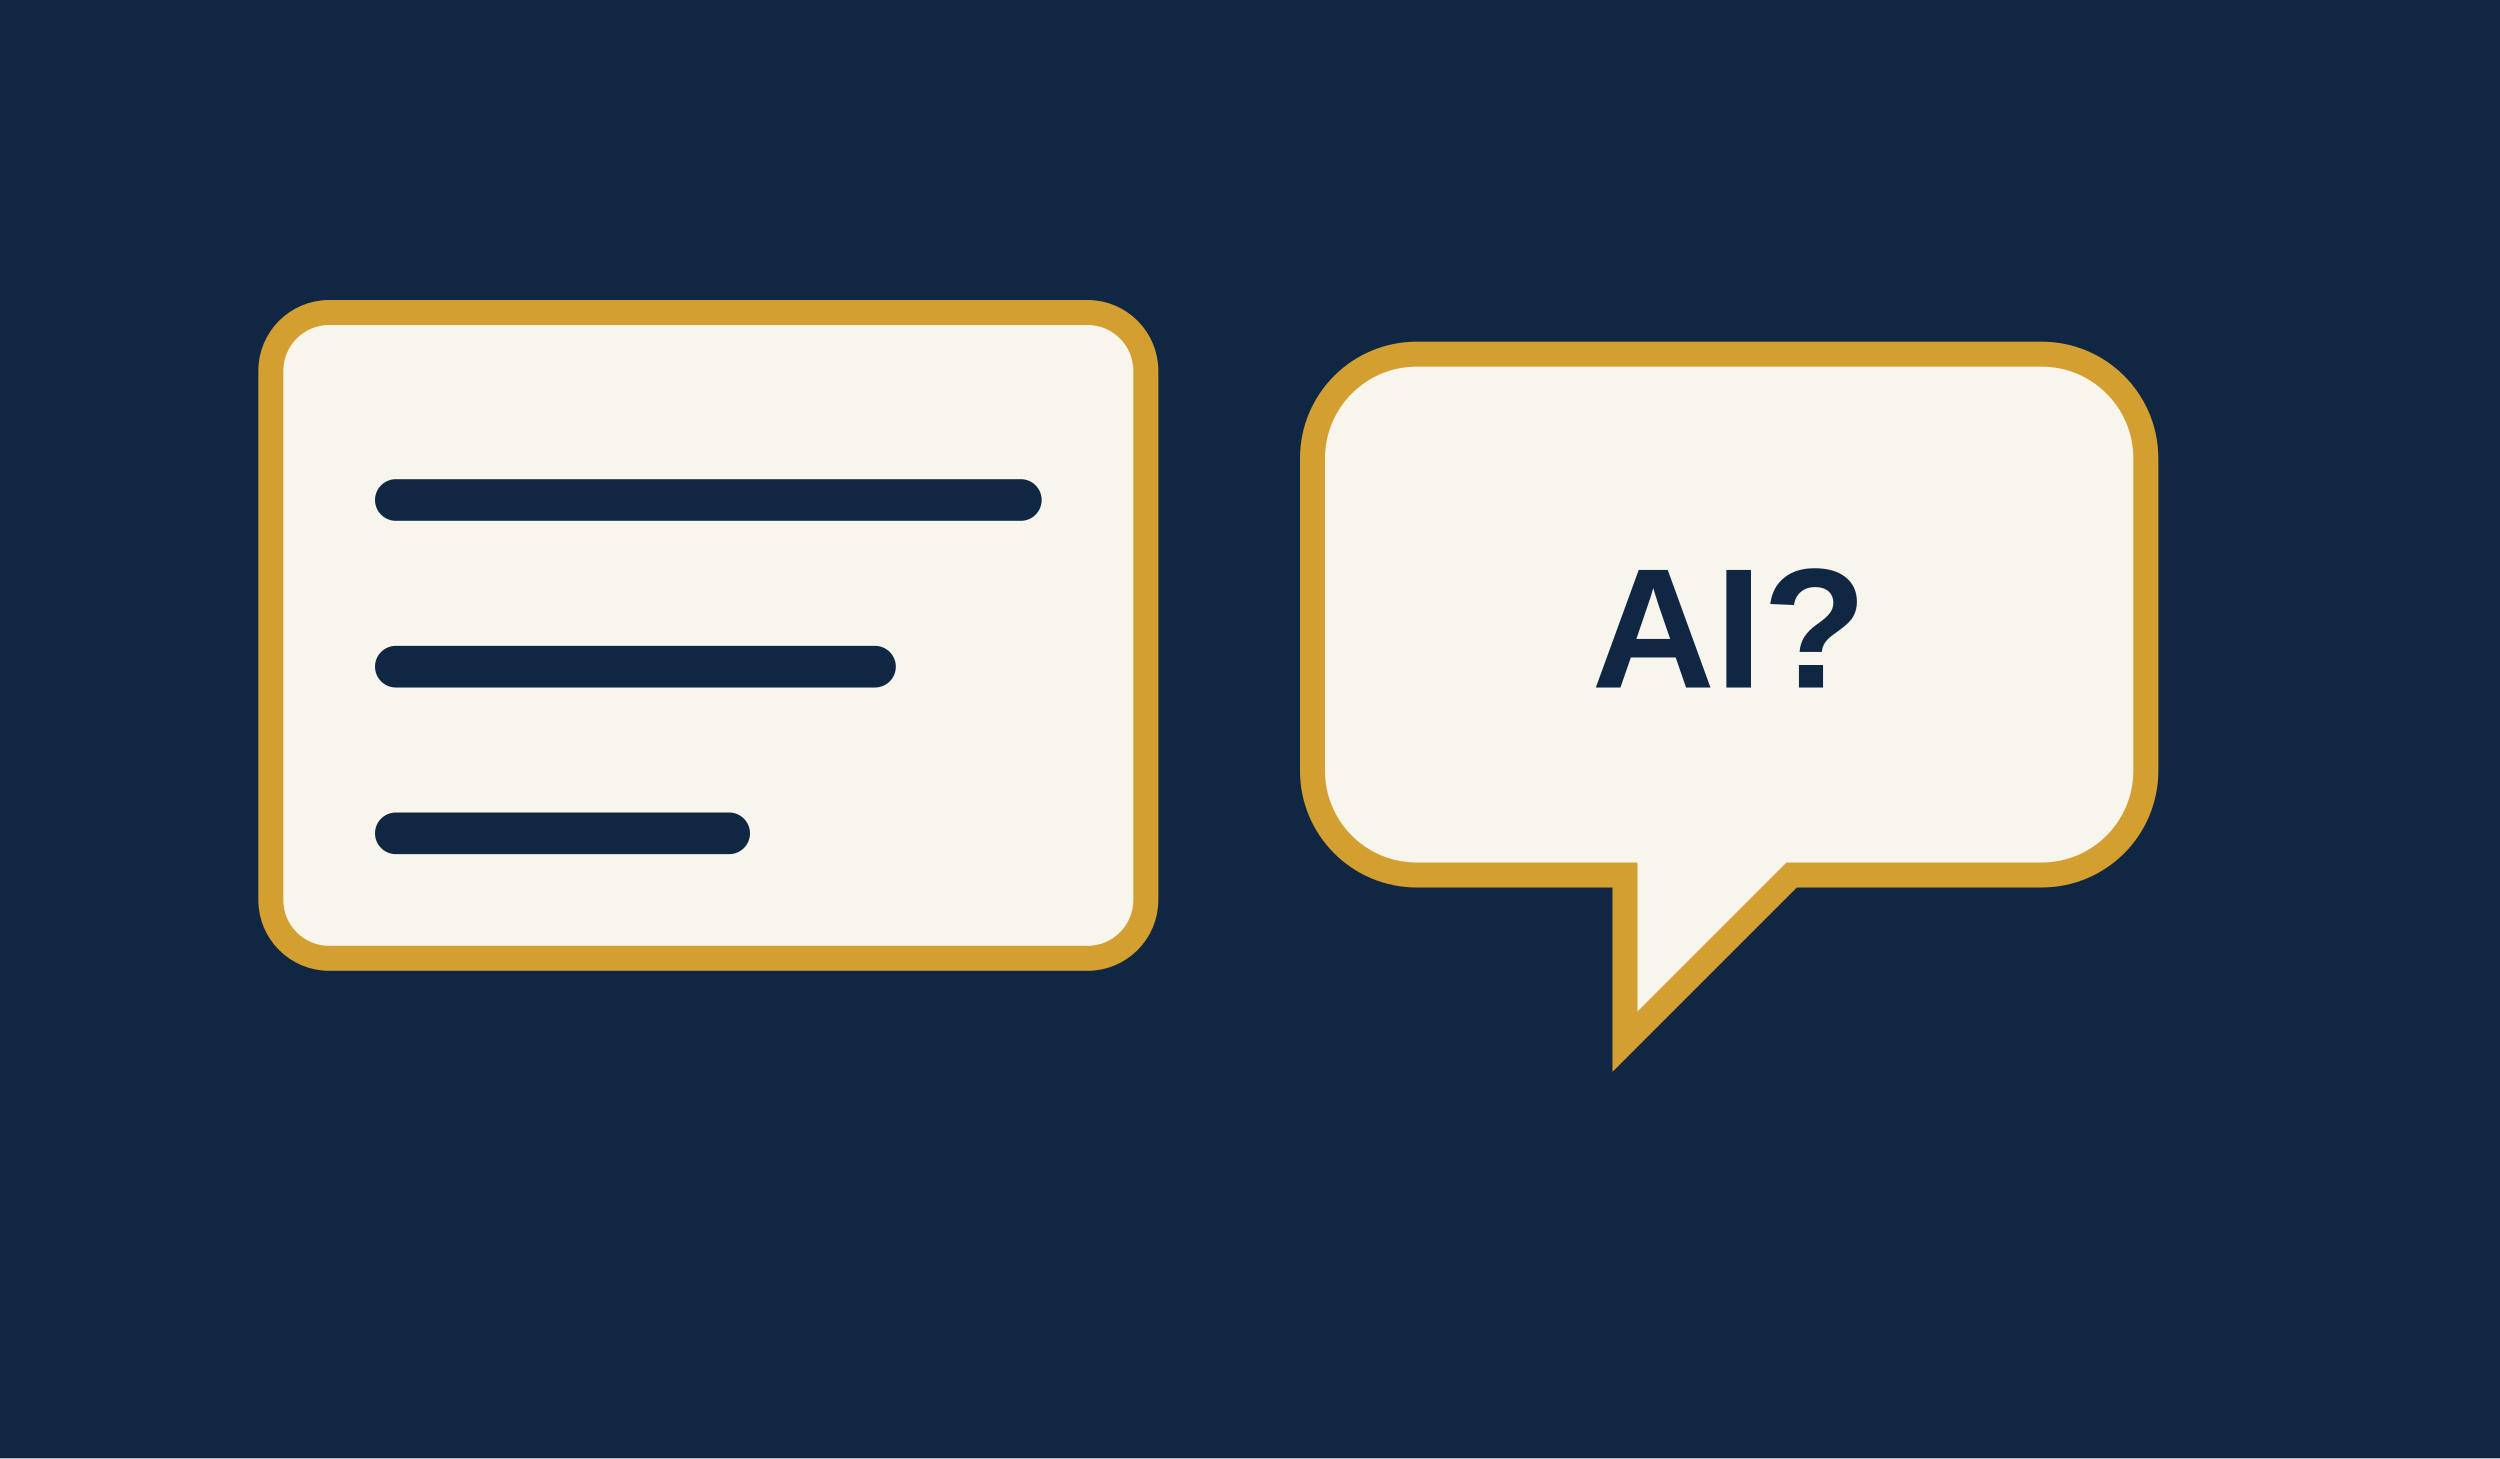
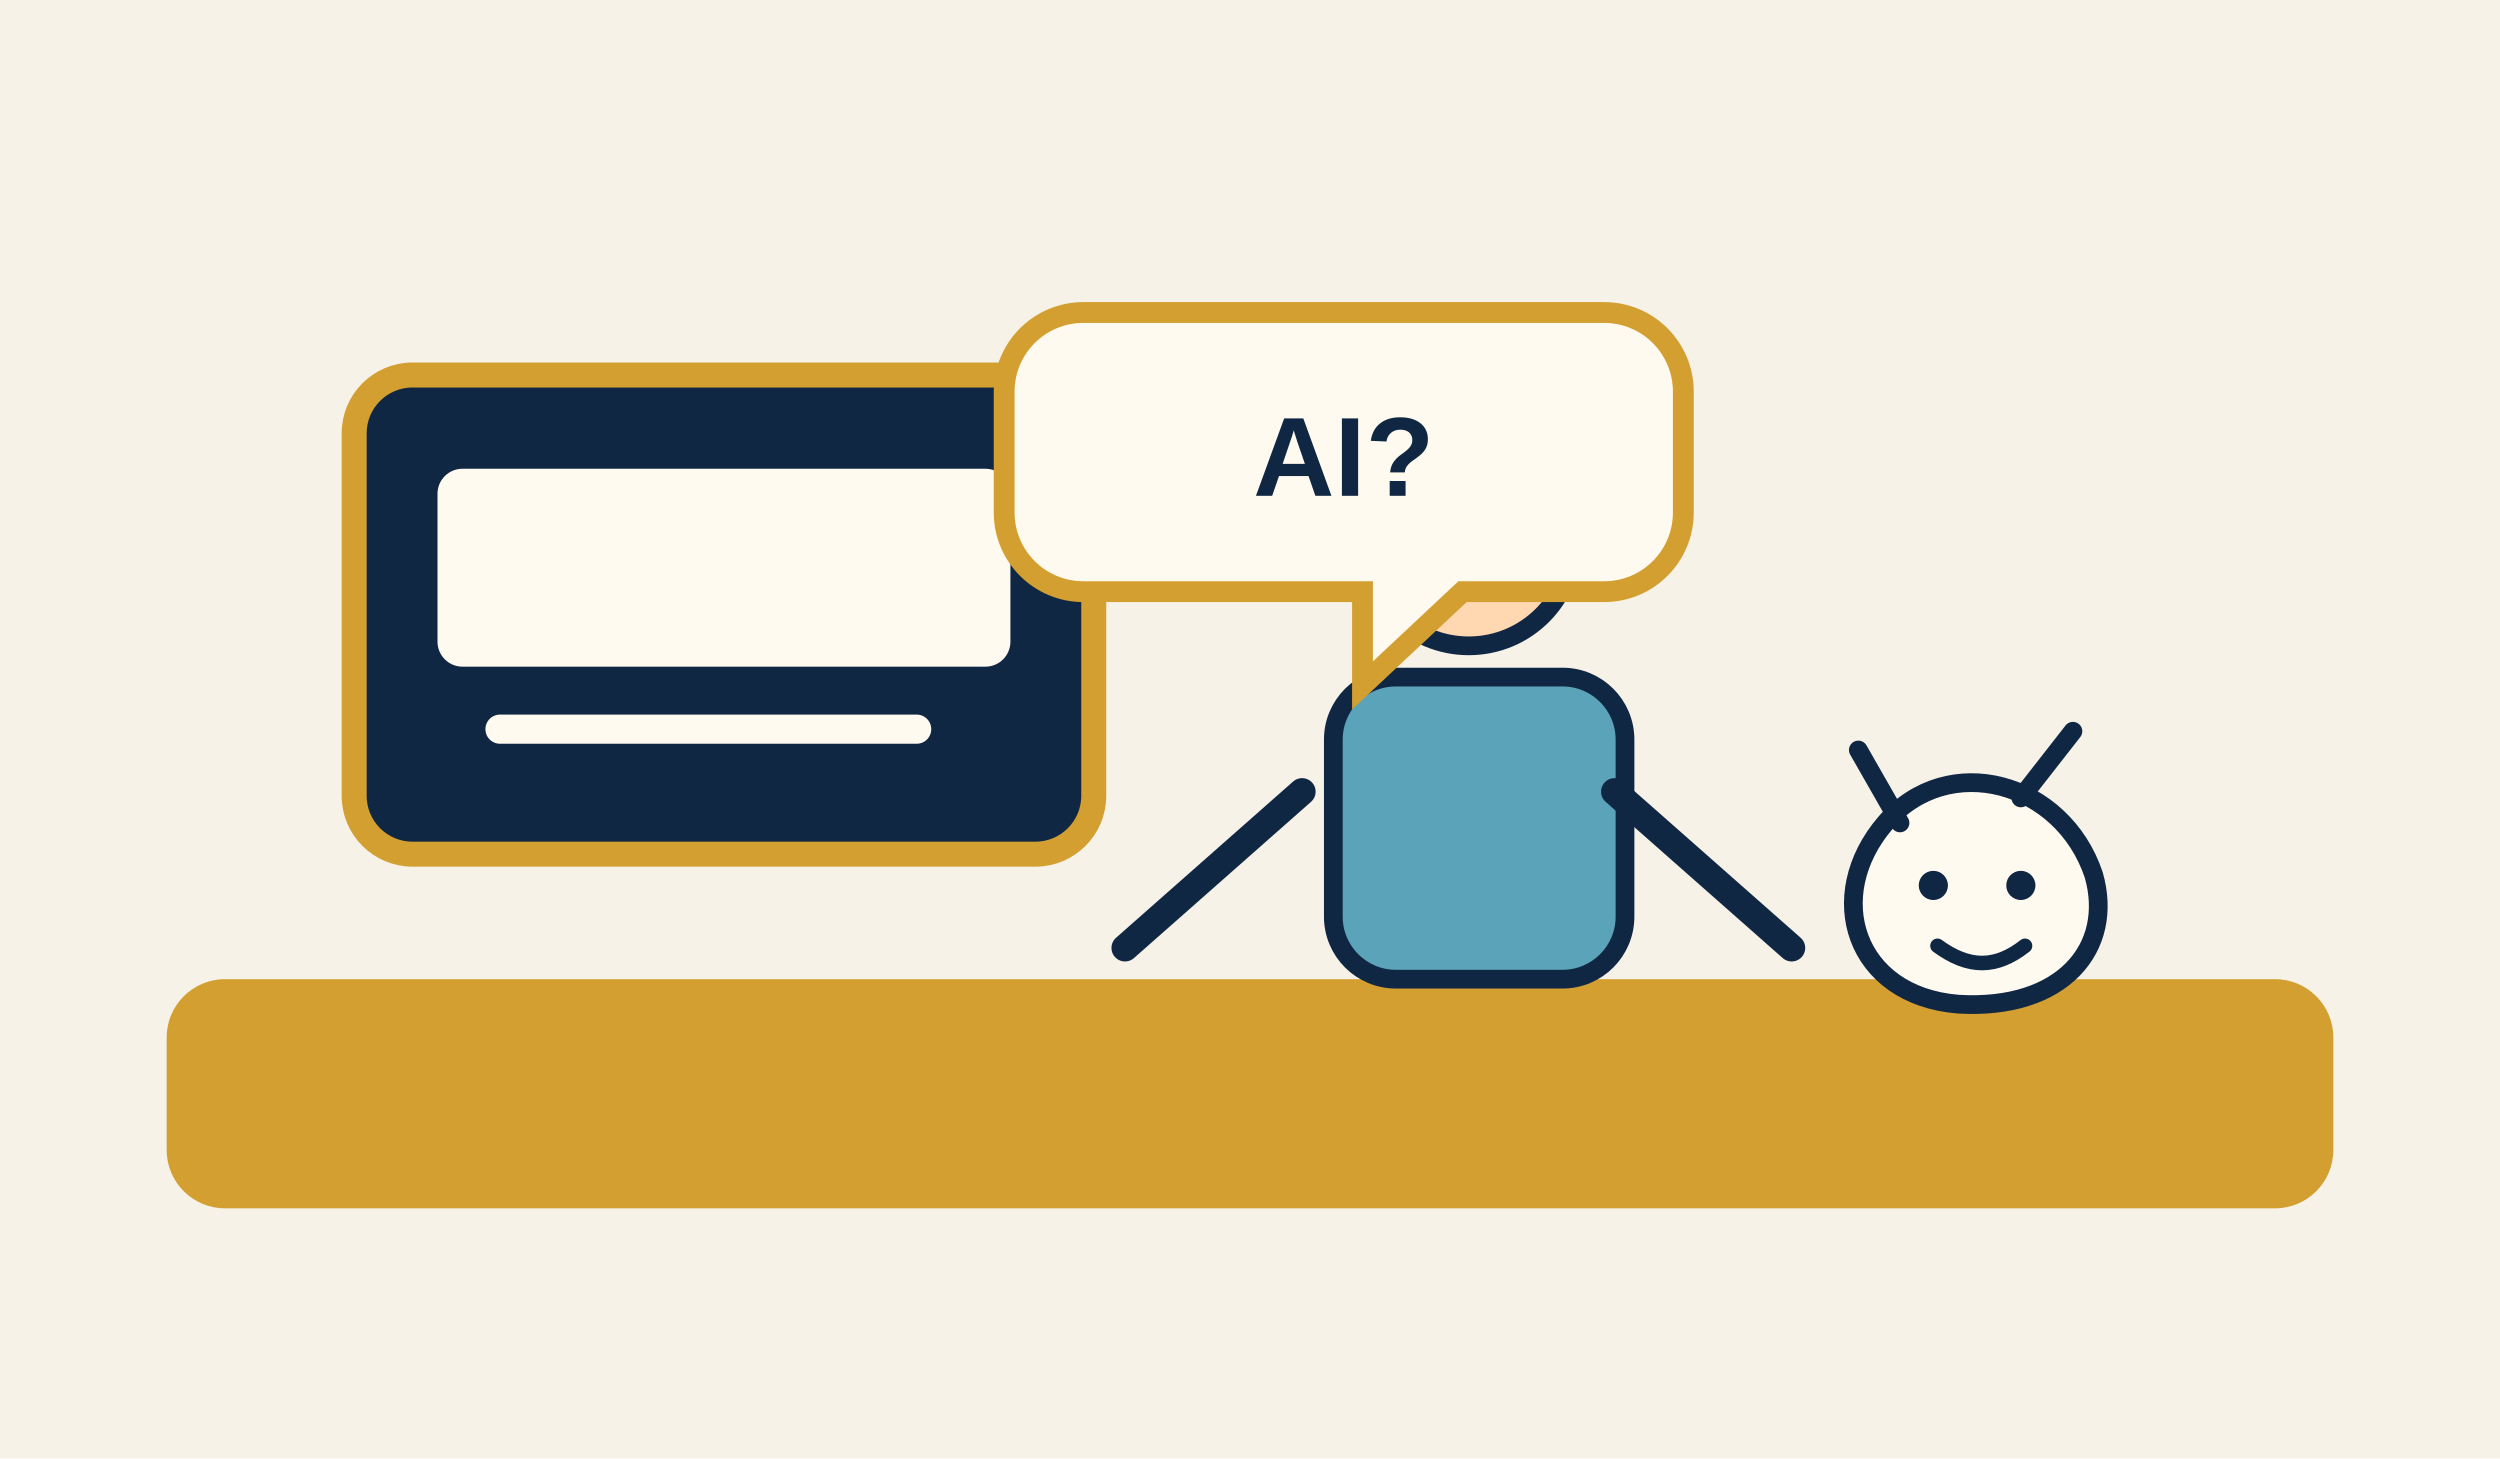
<svg xmlns="http://www.w3.org/2000/svg" viewBox="0 0 1200 700" role="img" aria-labelledby="title desc">
-   <rect width="1200" height="700" fill="#102744" />
-   <rect x="130" y="150" width="420" height="310" rx="28" fill="#f8f5ec" stroke="#d39f31" stroke-width="12" />
-   <path d="M190 240 h300 M190 320 h230 M190 400 h160" stroke="#102744" stroke-width="20" stroke-linecap="round" />
-   <path d="M680 170 h300 a50 50 0 0 1 50 50 v150 a50 50 0 0 1 -50 50 h-120 l-80 80 v-80 h-100 a50 50 0 0 1 -50 -50 v-150 a50 50 0 0 1 50 -50z" fill="#f8f5ec" stroke="#d39f31" stroke-width="12" />
-   <text x="830" y="330" text-anchor="middle" font-family="Arial, sans-serif" font-size="82" font-weight="700" fill="#102744">AI?</text>
+   <rect width="1200" height="700" fill="#f7f2e8" />
+   <rect x="80" y="470" width="1040" height="110" rx="28" fill="#d39f31" />
+   <rect x="170" y="180" width="355" height="230" rx="28" fill="#102744" stroke="#d39f31" stroke-width="12" />
+   <rect x="210" y="225" width="275" height="95" rx="12" fill="#fffaf0" />
+   <path d="M240 350 h200" stroke="#fffaf0" stroke-width="14" stroke-linecap="round" />
+   <circle cx="705" cy="260" r="50" fill="#ffd7b0" stroke="#102744" stroke-width="9" />
+   <path d="M655 252 C675 185 760 195 775 260" fill="#102744" />
+   <rect x="640" y="325" width="140" height="145" rx="30" fill="#5ba3b8" stroke="#102744" stroke-width="9" />
+   <path d="M625 380 L540 455 M775 380 L860 455" stroke="#102744" stroke-width="13" stroke-linecap="round" />
+   <path d="M905 395 C935 360 990 375 1005 420 C1015 455 990 485 940 482 C890 478 875 430 905 395Z" fill="#fffaf0" stroke="#102744" stroke-width="9" />
+   <path d="M912 395 l-20 -35 M970 383 l25 -32" stroke="#102744" stroke-width="9" stroke-linecap="round" />
+   <circle cx="928" cy="425" r="7" fill="#102744" />
+   <circle cx="970" cy="425" r="7" fill="#102744" />
+   <path d="M930 454 C945 465 958 465 972 454" fill="none" stroke="#102744" stroke-width="7" stroke-linecap="round" />
+   <path d="M520 150 h250 a38 38 0 0 1 38 38 v58 a38 38 0 0 1 -38 38 h-68 l-48 45 v-45 h-134 a38 38 0 0 1 -38 -38 v-58 a38 38 0 0 1 38 -38z" fill="#fffaf0" stroke="#d39f31" stroke-width="10" />
+   <text x="645" y="238" text-anchor="middle" font-family="Arial, sans-serif" font-size="54" font-weight="700" fill="#102744">AI?</text>
</svg>
